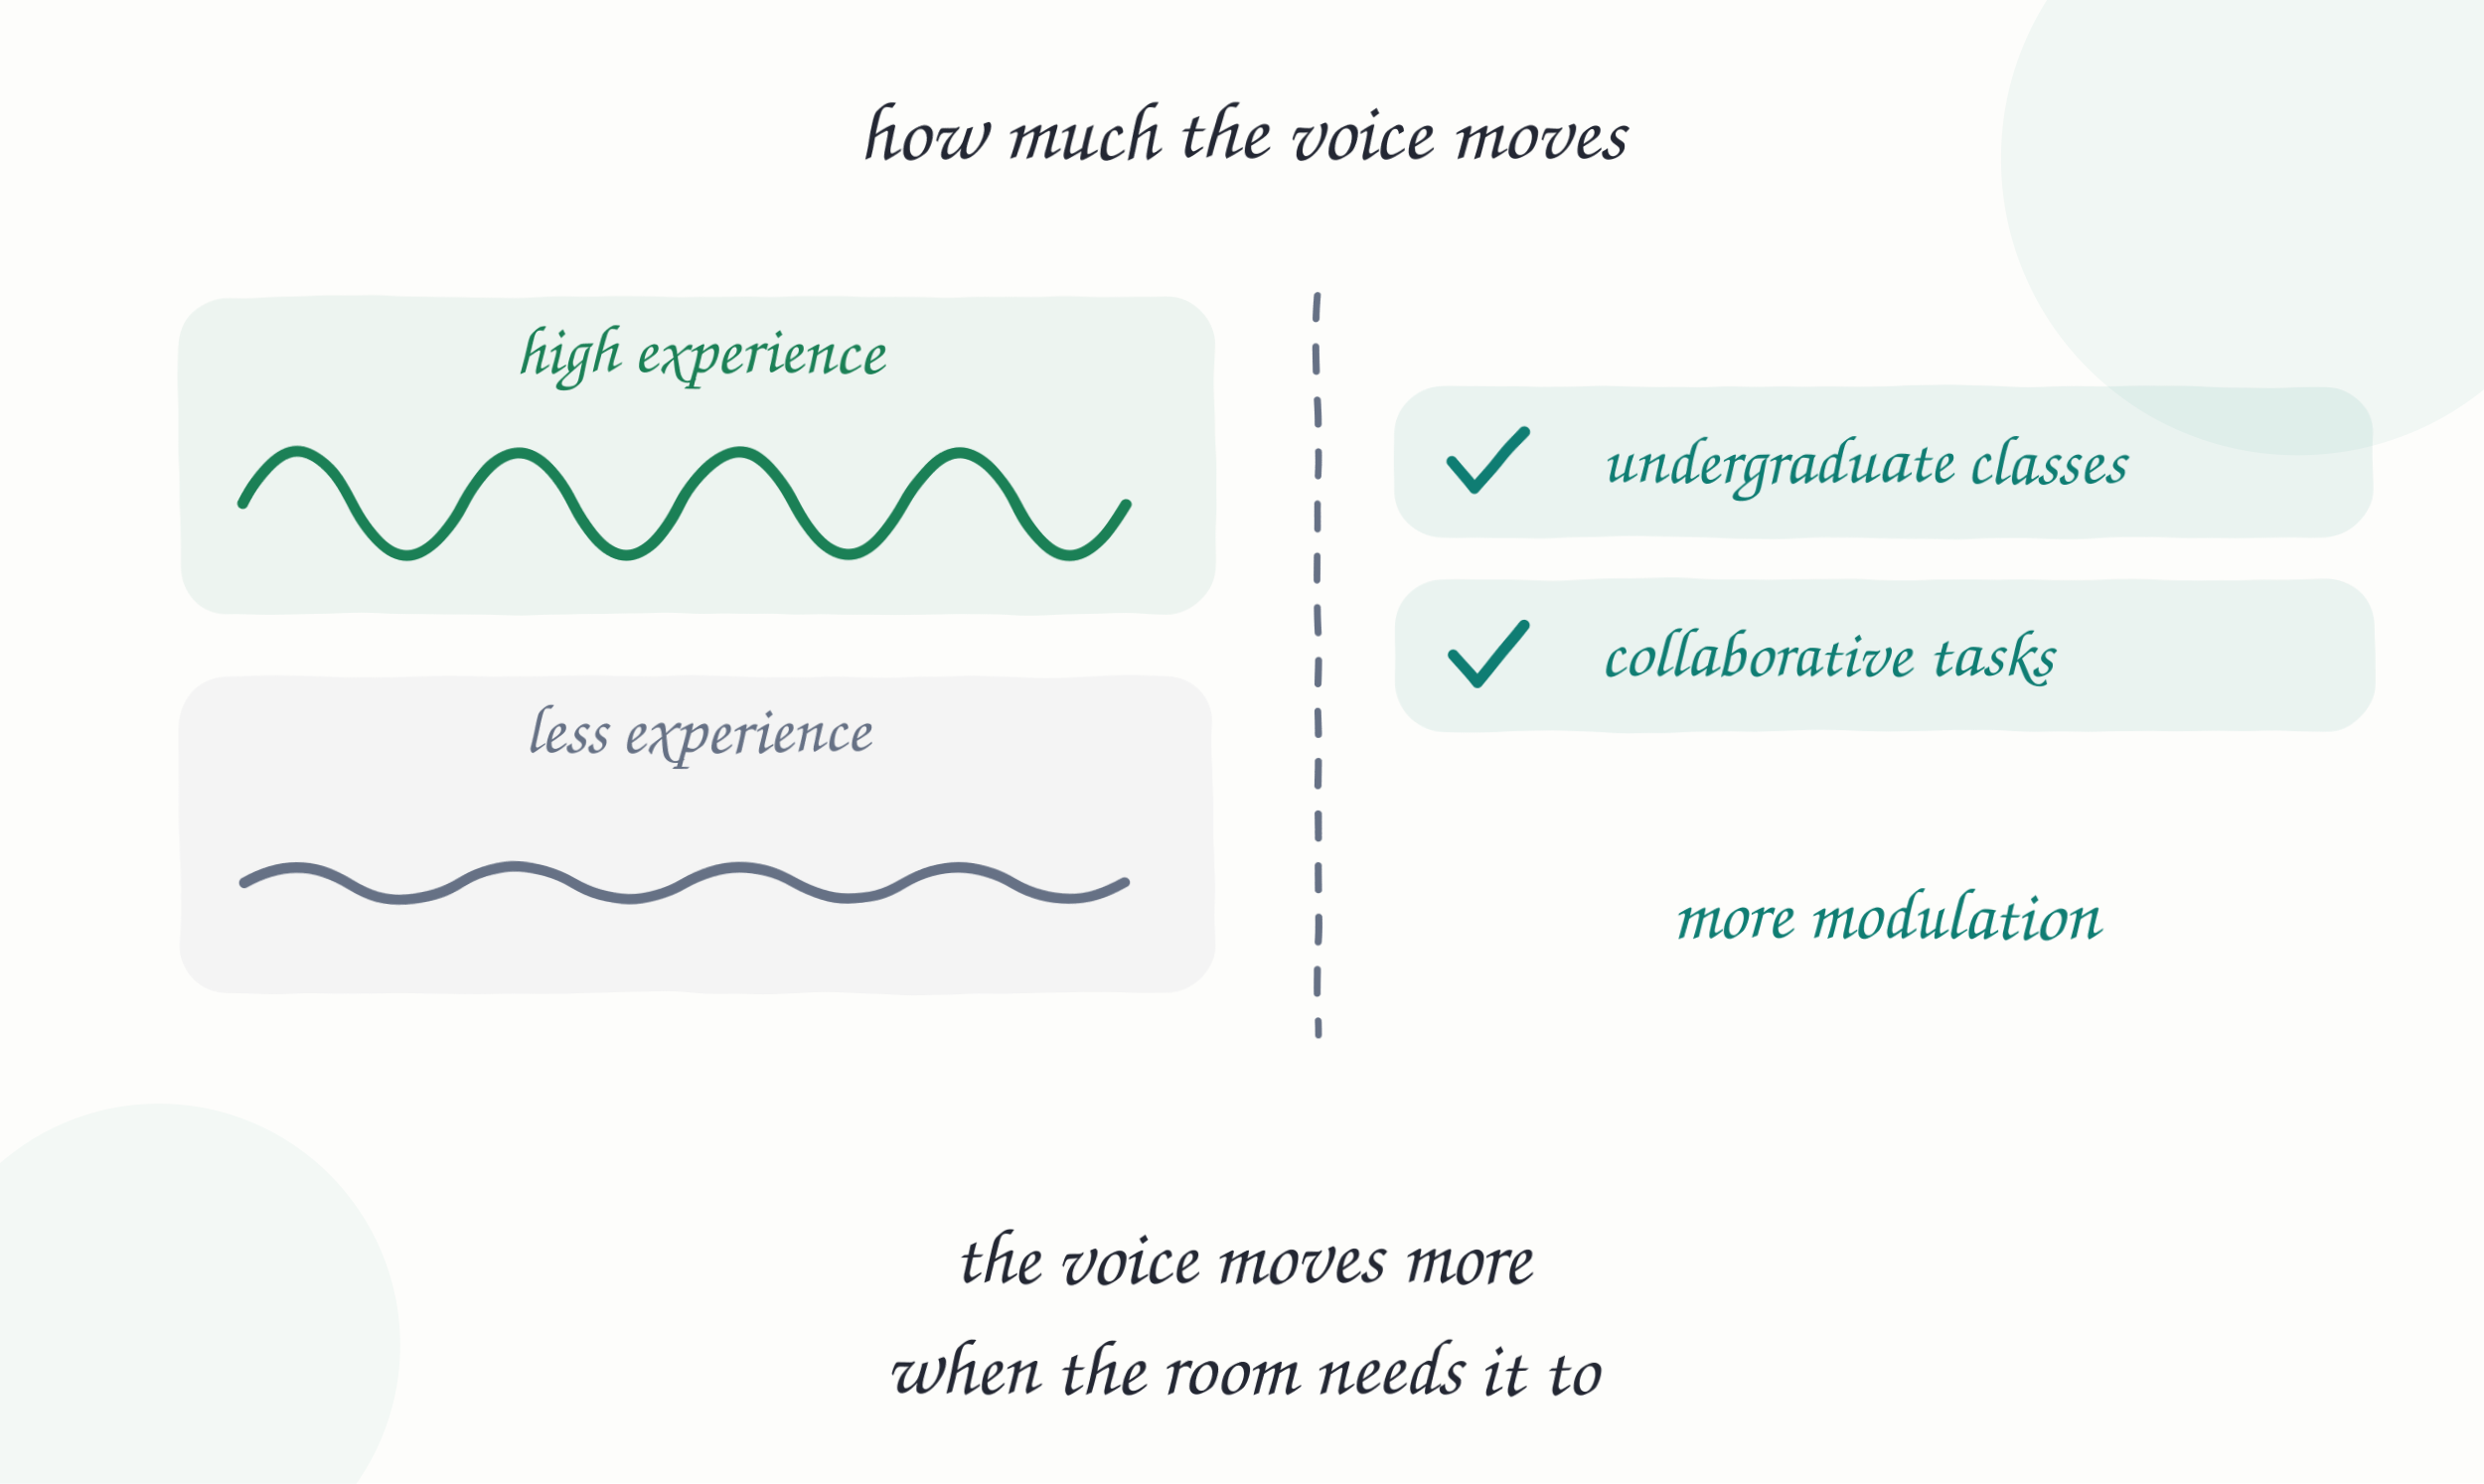
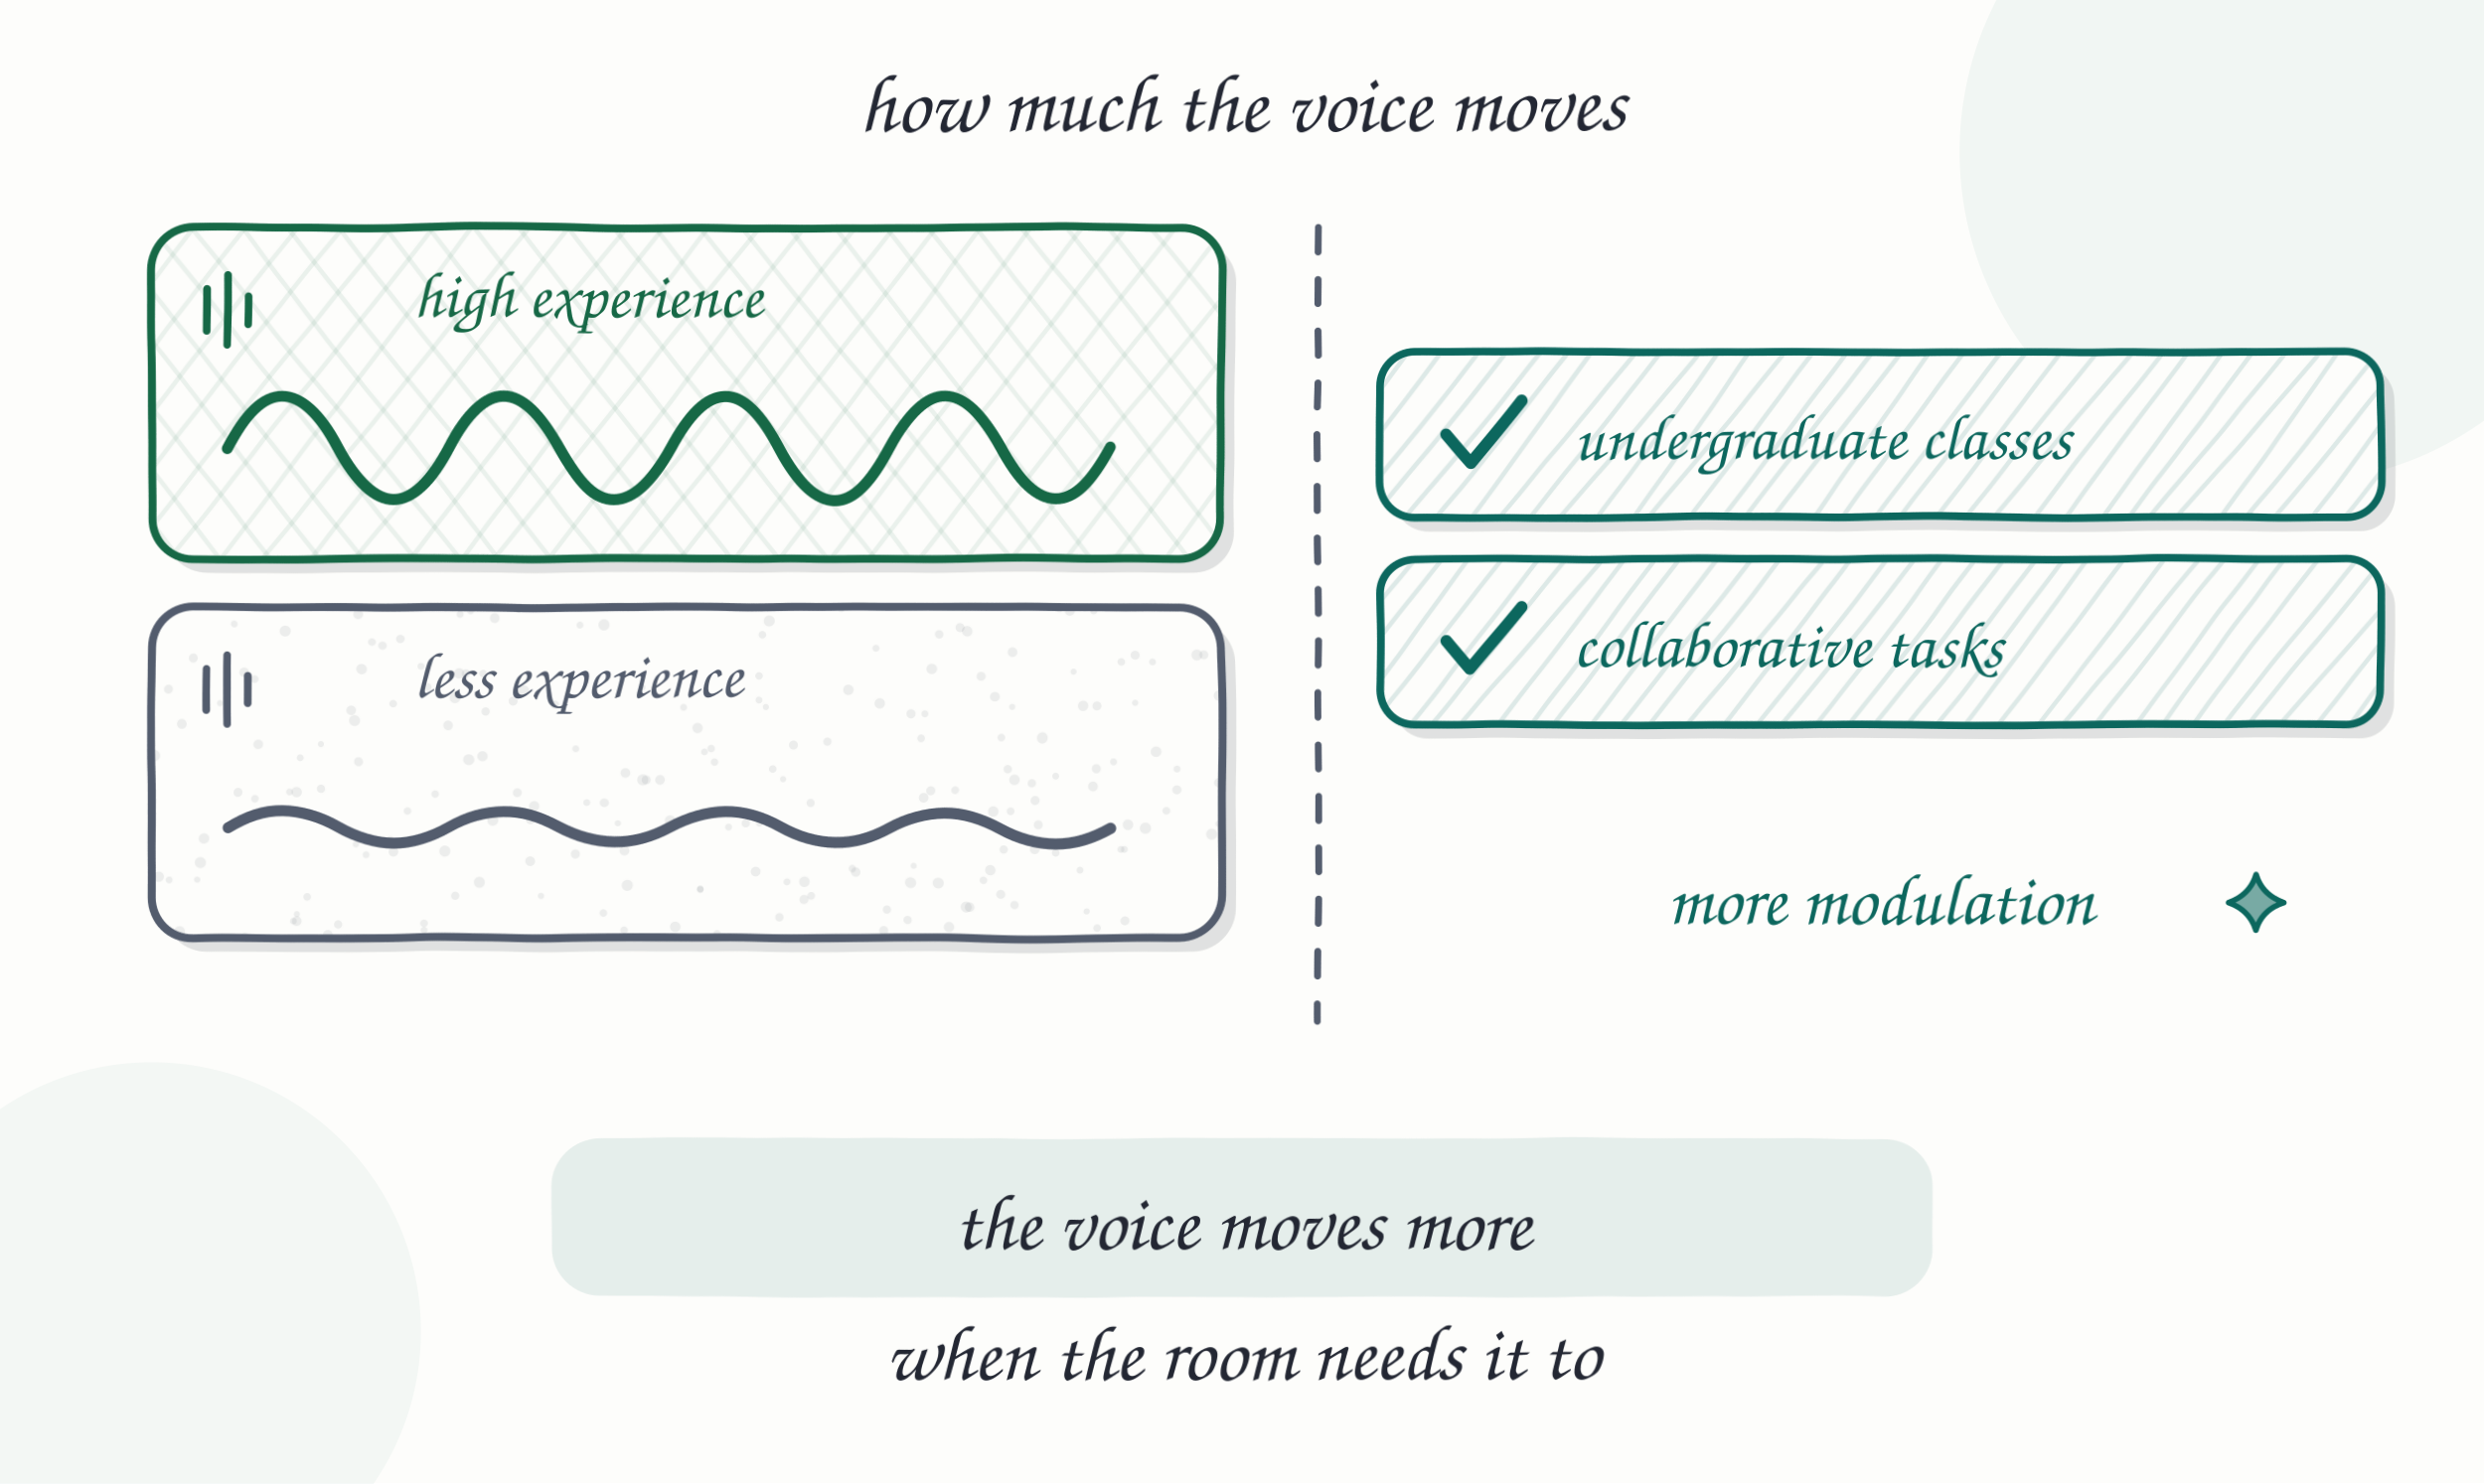
- <svg xmlns="http://www.w3.org/2000/svg" class="wb" viewBox="0 0 720 430" role="img" aria-label="What do acoustic patterns in teachers' speech reveal about team teaching?">
+ <svg xmlns="http://www.w3.org/2000/svg" class="wb" viewBox="0 0 720 430" role="img" aria-label="Loudness varied more in the speech of high-experience teachers, in undergraduate classes, and during collaborative tasks.">
  <defs>
-     <filter id="r6" x="-10%" y="-10%" width="120%" height="120%">
-       <feTurbulence type="fractalNoise" baseFrequency="0.024" numOctaves="3" seed="6" result="n" />
-       <feDisplacementMap in="SourceGraphic" in2="n" scale="2.2" xChannelSelector="R" yChannelSelector="G" />
+     <filter id="rf136" x="-8%" y="-8%" width="116%" height="116%">
+       <feTurbulence type="fractalNoise" baseFrequency="0.018" numOctaves="3" seed="136" result="n" />
+       <feDisplacementMap in="SourceGraphic" in2="n" scale="1.4" xChannelSelector="R" yChannelSelector="G" />
    </filter>
-     <filter id="soft6" x="-20%" y="-20%" width="140%" height="140%">
-       <feGaussianBlur stdDeviation="5" />
-     </filter>
-     <marker id="ah6_667185" viewBox="0 0 12 12" refX="9" refY="6" markerWidth="6.5" markerHeight="6.5" orient="auto-start-reverse">
-       <path d="M1.5 1.5 L10 6 L1.5 10.5" fill="none" stroke="#667185" stroke-width="2" stroke-linecap="round" stroke-linejoin="round" />
-     </marker>
-     <marker id="ah6_232733" viewBox="0 0 12 12" refX="9" refY="6" markerWidth="6.5" markerHeight="6.5" orient="auto-start-reverse">
+     <marker id="ar136_232733" viewBox="0 0 12 12" refX="9" refY="6" markerWidth="6.5" markerHeight="6.5" orient="auto-start-reverse">
      <path d="M1.5 1.5 L10 6 L1.5 10.5" fill="none" stroke="#232733" stroke-width="2" stroke-linecap="round" stroke-linejoin="round" />
    </marker>
-     <marker id="ah6_2563b8" viewBox="0 0 12 12" refX="9" refY="6" markerWidth="6.5" markerHeight="6.5" orient="auto-start-reverse">
-       <path d="M1.5 1.5 L10 6 L1.5 10.5" fill="none" stroke="#2563b8" stroke-width="2" stroke-linecap="round" stroke-linejoin="round" />
-     </marker>
-     <marker id="ah6_6b4fbb" viewBox="0 0 12 12" refX="9" refY="6" markerWidth="6.5" markerHeight="6.5" orient="auto-start-reverse">
-       <path d="M1.5 1.5 L10 6 L1.5 10.5" fill="none" stroke="#6b4fbb" stroke-width="2" stroke-linecap="round" stroke-linejoin="round" />
-     </marker>
-     <marker id="ah6_1b8056" viewBox="0 0 12 12" refX="9" refY="6" markerWidth="6.5" markerHeight="6.5" orient="auto-start-reverse">
-       <path d="M1.5 1.5 L10 6 L1.5 10.5" fill="none" stroke="#1b8056" stroke-width="2" stroke-linecap="round" stroke-linejoin="round" />
-     </marker>
-     <marker id="ah6_0f7d73" viewBox="0 0 12 12" refX="9" refY="6" markerWidth="6.5" markerHeight="6.5" orient="auto-start-reverse">
-       <path d="M1.5 1.5 L10 6 L1.5 10.5" fill="none" stroke="#0f7d73" stroke-width="2" stroke-linecap="round" stroke-linejoin="round" />
-     </marker>
-     <marker id="ah6_c23b52" viewBox="0 0 12 12" refX="9" refY="6" markerWidth="6.5" markerHeight="6.5" orient="auto-start-reverse">
-       <path d="M1.5 1.5 L10 6 L1.5 10.5" fill="none" stroke="#c23b52" stroke-width="2" stroke-linecap="round" stroke-linejoin="round" />
-     </marker>
-     <marker id="ah6_946915" viewBox="0 0 12 12" refX="9" refY="6" markerWidth="6.5" markerHeight="6.5" orient="auto-start-reverse">
-       <path d="M1.5 1.5 L10 6 L1.5 10.5" fill="none" stroke="#946915" stroke-width="2" stroke-linecap="round" stroke-linejoin="round" />
+     <marker id="ar136_6349ae" viewBox="0 0 12 12" refX="9" refY="6" markerWidth="6.5" markerHeight="6.5" orient="auto-start-reverse">
+       <path d="M1.5 1.5 L10 6 L1.5 10.5" fill="none" stroke="#6349ae" stroke-width="2" stroke-linecap="round" stroke-linejoin="round" />
+     </marker>
+     <marker id="ar136_225aa8" viewBox="0 0 12 12" refX="9" refY="6" markerWidth="6.5" markerHeight="6.5" orient="auto-start-reverse">
+       <path d="M1.5 1.5 L10 6 L1.5 10.5" fill="none" stroke="#225aa8" stroke-width="2" stroke-linecap="round" stroke-linejoin="round" />
+     </marker>
+     <marker id="ar136_0c675e" viewBox="0 0 12 12" refX="9" refY="6" markerWidth="6.5" markerHeight="6.5" orient="auto-start-reverse">
+       <path d="M1.5 1.5 L10 6 L1.5 10.5" fill="none" stroke="#0c675e" stroke-width="2" stroke-linecap="round" stroke-linejoin="round" />
+     </marker>
+     <marker id="ar136_166846" viewBox="0 0 12 12" refX="9" refY="6" markerWidth="6.5" markerHeight="6.5" orient="auto-start-reverse">
+       <path d="M1.5 1.5 L10 6 L1.5 10.5" fill="none" stroke="#166846" stroke-width="2" stroke-linecap="round" stroke-linejoin="round" />
+     </marker>
+     <marker id="ar136_785511" viewBox="0 0 12 12" refX="9" refY="6" markerWidth="6.5" markerHeight="6.5" orient="auto-start-reverse">
+       <path d="M1.5 1.5 L10 6 L1.5 10.5" fill="none" stroke="#785511" stroke-width="2" stroke-linecap="round" stroke-linejoin="round" />
+     </marker>
+     <marker id="ar136_a43245" viewBox="0 0 12 12" refX="9" refY="6" markerWidth="6.5" markerHeight="6.5" orient="auto-start-reverse">
+       <path d="M1.5 1.5 L10 6 L1.5 10.5" fill="none" stroke="#a43245" stroke-width="2" stroke-linecap="round" stroke-linejoin="round" />
+     </marker>
+     <marker id="ar136_535c6d" viewBox="0 0 12 12" refX="9" refY="6" markerWidth="6.5" markerHeight="6.5" orient="auto-start-reverse">
+       <path d="M1.5 1.5 L10 6 L1.5 10.5" fill="none" stroke="#535c6d" stroke-width="2" stroke-linecap="round" stroke-linejoin="round" />
    </marker>
  </defs>
  <rect width="720" height="430" fill="#fdfdfb" />
-   <circle cx="666" cy="46" r="86" fill="#0f7d73" fill-opacity="0.05" />
-   <circle cx="46" cy="390" r="70" fill="#0f7d73" fill-opacity="0.04" />
-   <g filter="url(#r6)">
-     <text x="360" y="46" text-anchor="middle" font-family="'Caveat','Bradley Hand',cursive" font-size="24" font-weight="600" fill="#232733">how much the voice moves</text>
-     <rect x="52" y="86" width="300" height="92" rx="14" fill="#1b8056" fill-opacity="0.07" />
-     <text x="202" y="108" text-anchor="middle" font-family="'Caveat','Bradley Hand',cursive" font-size="20" font-weight="600" fill="#1b8056">high experience</text>
-     <path d="M70 146 q16 -30 32 0 q16 30 32 0 q16 -30 32 0 q16 30 32 0 q16 -30 32 0 q16 30 32 0 q16 -30 32 0 q16 30 32 0" fill="none" stroke="#1b8056" stroke-width="3.2" stroke-linecap="round" stroke-linejoin="round" />
-     <rect x="52" y="196" width="300" height="92" rx="14" fill="#667185" fill-opacity="0.06" />
-     <text x="202" y="218" text-anchor="middle" font-family="'Caveat','Bradley Hand',cursive" font-size="20" font-weight="600" fill="#667185">less experience</text>
-     <path d="M70 256 q16 -9 32 0 q16 9 32 0 q16 -9 32 0 q16 9 32 0 q16 -9 32 0 q16 9 32 0 q16 -9 32 0 q16 9 32 0" fill="none" stroke="#667185" stroke-width="3.0" stroke-linecap="round" stroke-linejoin="round" />
-     <path d="M382 86 L382 300" fill="none" stroke="#667185" stroke-width="2.0" stroke-linecap="round" stroke-linejoin="round" stroke-dasharray="7 8" />
-     <rect x="404" y="112" width="284" height="44" rx="14" fill="#0f7d73" fill-opacity="0.08" />
-     <path d="M421 134 l7 8 l14 -17" fill="none" stroke="#0f7d73" stroke-width="3.2" stroke-linecap="round" stroke-linejoin="round" />
-     <text x="464" y="140" text-anchor="start" font-family="'Caveat','Bradley Hand',cursive" font-size="20" font-weight="600" fill="#0f7d73">undergraduate classes</text>
-     <rect x="404" y="168" width="284" height="44" rx="14" fill="#0f7d73" fill-opacity="0.08" />
-     <path d="M421 190 l7 8 l14 -17" fill="none" stroke="#0f7d73" stroke-width="3.2" stroke-linecap="round" stroke-linejoin="round" />
-     <text x="464" y="196" text-anchor="start" font-family="'Caveat','Bradley Hand',cursive" font-size="20" font-weight="600" fill="#0f7d73">collaborative tasks</text>
-     <text x="546" y="272" text-anchor="middle" font-family="'Caveat','Bradley Hand',cursive" font-size="21" font-weight="600" fill="#0f7d73">more modulation</text>
-     <text x="360" y="372" text-anchor="middle" font-family="'Caveat','Bradley Hand',cursive" font-size="23" font-weight="600" fill="#232733">the voice moves more</text>
-     <text x="360" y="404" text-anchor="middle" font-family="'Caveat','Bradley Hand',cursive" font-size="23" font-weight="600" fill="#232733">when the room needs it to</text>
+   <circle cx="664" cy="44" r="96" fill="#0c675e" fill-opacity="0.05" />
+   <circle cx="44" cy="386" r="78" fill="#0c675e" fill-opacity="0.04" />
+   <g filter="url(#rf136)">
+     <text x="360" y="38" text-anchor="middle" font-family="'Caveat','Bradley Hand',cursive" font-size="24" font-weight="600" fill="#232733">how much the voice moves</text>
+     <rect x="48" y="70" width="310" height="96" rx="12" fill="#232733" fill-opacity="0.13" />
+     <rect x="44" y="66" width="310" height="96" rx="12" fill="#fdfdfb" />
+     <clipPath id="h136_136_44_66">
+       <rect x="44" y="66" width="310" height="96" rx="12" />
+     </clipPath>
+     <g clip-path="url(#h136_136_44_66)" stroke="#166846" stroke-width="1.3" stroke-opacity="0.082" stroke-linecap="round">
+       <path d="M-31 161 L45 67" fill="none" />
+       <path d="M-17 163 L57 65" fill="none" />
+       <path d="M-3 163 L71 66" fill="none" />
+       <path d="M10 163 L86 66" fill="none" />
+       <path d="M23 162 L99 66" fill="none" />
+       <path d="M37 161 L113 66" fill="none" />
+       <path d="M49 162 L125 67" fill="none" />
+       <path d="M64 162 L138 65" fill="none" />
+       <path d="M77 161 L154 66" fill="none" />
+       <path d="M91 161 L166 65" fill="none" />
+       <path d="M103 162 L181 67" fill="none" />
+       <path d="M119 162 L193 65" fill="none" />
+       <path d="M133 163 L206 65" fill="none" />
+       <path d="M143 162 L220 66" fill="none" />
+       <path d="M159 162 L233 66" fill="none" />
+       <path d="M173 163 L247 67" fill="none" />
+       <path d="M184 162 L259 66" fill="none" />
+       <path d="M198 161 L272 65" fill="none" />
+       <path d="M213 162 L285 65" fill="none" />
+       <path d="M226 162 L300 65" fill="none" />
+       <path d="M240 163 L314 66" fill="none" />
+       <path d="M252 162 L327 65" fill="none" />
+       <path d="M266 163 L341 65" fill="none" />
+       <path d="M280 162 L354 67" fill="none" />
+       <path d="M294 161 L371 65" fill="none" />
+       <path d="M308 163 L384 66" fill="none" />
+       <path d="M323 162 L396 65" fill="none" />
+       <path d="M337 163 L410 65" fill="none" />
+       <path d="M350 161 L423 66" fill="none" />
+       <path d="M361 161 L436 67" fill="none" />
+       <path d="M373 162 L451 67" fill="none" />
+       <path d="M389 163 L461 66" fill="none" />
+       <path d="M402 162 L477 67" fill="none" />
+       <path d="M414 162 L491 66" fill="none" />
+       <path d="M428 163 L503 66" fill="none" />
+       <path d="M-30 161 L-106 67" fill="none" />
+       <path d="M-16 162 L-92 67" fill="none" />
+       <path d="M-2 161 L-79 65" fill="none" />
+       <path d="M12 162 L-64 66" fill="none" />
+       <path d="M25 161 L-51 66" fill="none" />
+       <path d="M38 163 L-36 66" fill="none" />
+       <path d="M53 163 L-23 66" fill="none" />
+       <path d="M64 162 L-9 67" fill="none" />
+       <path d="M79 162 L3 67" fill="none" />
+       <path d="M93 162 L18 65" fill="none" />
+       <path d="M106 163 L29 65" fill="none" />
+       <path d="M120 162 L44 66" fill="none" />
+       <path d="M133 162 L56 67" fill="none" />
+       <path d="M145 163 L69 65" fill="none" />
+       <path d="M159 161 L83 66" fill="none" />
+       <path d="M173 161 L98 66" fill="none" />
+       <path d="M184 161 L111 65" fill="none" />
+       <path d="M200 163 L125 67" fill="none" />
+       <path d="M212 162 L138 67" fill="none" />
+       <path d="M225 161 L151 67" fill="none" />
+       <path d="M240 162 L164 65" fill="none" />
+       <path d="M254 162 L179 67" fill="none" />
+       <path d="M265 163 L191 67" fill="none" />
+       <path d="M280 163 L203 66" fill="none" />
+       <path d="M292 161 L216 67" fill="none" />
+       <path d="M303 162 L229 66" fill="none" />
+       <path d="M316 162 L243 67" fill="none" />
+       <path d="M331 161 L257 66" fill="none" />
+       <path d="M344 161 L269 66" fill="none" />
+       <path d="M357 161 L282 65" fill="none" />
+       <path d="M373 161 L296 66" fill="none" />
+       <path d="M385 163 L309 66" fill="none" />
+       <path d="M397 163 L321 66" fill="none" />
+       <path d="M412 162 L334 67" fill="none" />
+       <path d="M424 162 L347 65" fill="none" />
+     </g>
+     <rect x="44" y="66" width="310" height="96" rx="12" fill="none" stroke="#166846" stroke-width="2.3" />
+     <text x="120" y="92" text-anchor="start" font-family="'Caveat','Bradley Hand',cursive" font-size="19" font-weight="600" fill="#166846">high experience</text>
+     <path d="M66 130 q16 -30 32 0 q16 30 32 0 q16 -30 32 0 q16 30 32 0 q16 -30 32 0 q16 30 32 0 q16 -30 32 0 q16 30 32 0" fill="none" stroke="#166846" stroke-width="3.2" stroke-linecap="round" stroke-linejoin="round" />
+     <path d="M60 84 l0 12 M66 80 l0 20 M72 86 l0 8" fill="none" stroke="#166846" stroke-width="2.2" stroke-linecap="round" stroke-linejoin="round" />
+     <rect x="48" y="180" width="310" height="96" rx="12" fill="#232733" fill-opacity="0.13" />
+     <rect x="44" y="176" width="310" height="96" rx="12" fill="#fdfdfb" />
+     <clipPath id="st136_137_44_176">
+       <rect x="44" y="176" width="310" height="96" rx="12" />
+     </clipPath>
+     <g clip-path="url(#st136_137_44_176)" fill="#535c6d" fill-opacity="0.1">
+       <circle cx="254" cy="188" r="1.0" />
+       <circle cx="154" cy="250" r="1.4" />
+       <circle cx="122" cy="193" r="1.0" />
+       <circle cx="265" cy="251" r="0.9" />
+       <circle cx="105" cy="194" r="1.5" />
+       <circle cx="83" cy="183" r="1.6" />
+       <circle cx="280" cy="263" r="1.6" />
+       <circle cx="267" cy="236" r="1.1" />
+       <circle cx="152" cy="200" r="1.6" />
+       <circle cx="141" cy="206" r="1.2" />
+       <circle cx="351" cy="242" r="1.6" />
+       <circle cx="71" cy="272" r="1.5" />
+       <circle cx="140" cy="219" r="1.5" />
+       <circle cx="334" cy="192" r="1.0" />
+       <circle cx="244" cy="176" r="1.5" />
+       <circle cx="306" cy="247" r="1.1" />
+       <circle cx="221" cy="184" r="1.1" />
+       <circle cx="326" cy="267" r="1.3" />
+       <circle cx="220" cy="239" r="1.0" />
+       <circle cx="87" cy="220" r="1.0" />
+       <circle cx="292" cy="223" r="1.2" />
+       <circle cx="49" cy="200" r="1.3" />
+       <circle cx="103" cy="245" r="0.9" />
+       <circle cx="224" cy="223" r="1.1" />
+       <circle cx="86" cy="265" r="0.9" />
+       <circle cx="247" cy="252" r="1.1" />
+       <circle cx="150" cy="176" r="1.4" />
+       <circle cx="299" cy="227" r="1.2" />
+       <circle cx="140" cy="195" r="1.1" />
+       <circle cx="293" cy="189" r="1.4" />
+       <circle cx="277" cy="229" r="1.1" />
+       <circle cx="126" cy="230" r="1.1" />
+       <circle cx="280" cy="183" r="1.5" />
+       <circle cx="233" cy="261" r="1.3" />
+       <circle cx="56" cy="191" r="1.3" />
+       <circle cx="329" cy="204" r="0.9" />
+       <circle cx="314" cy="205" r="1.5" />
+       <circle cx="347" cy="190" r="1.6" />
+       <circle cx="177" cy="245" r="0.9" />
+       <circle cx="64" cy="204" r="0.9" />
+       <circle cx="136" cy="220" r="1.6" />
+       <circle cx="302" cy="214" r="1.6" />
+       <circle cx="123" cy="270" r="1.0" />
+       <circle cx="104" cy="178" r="1.4" />
+       <circle cx="133" cy="195" r="1.5" />
+       <circle cx="323" cy="221" r="1.0" />
+       <circle cx="220" cy="196" r="1.1" />
+       <circle cx="268" cy="231" r="1.4" />
+       <circle cx="306" cy="225" r="1.0" />
+       <circle cx="155" cy="234" r="1.5" />
+       <circle cx="248" cy="253" r="1.4" />
+       <circle cx="45" cy="219" r="1.6" />
+       <circle cx="325" cy="192" r="1.1" />
+       <circle cx="318" cy="223" r="1.3" />
+       <circle cx="353" cy="202" r="1.5" />
+       <circle cx="288" cy="202" r="1.4" />
+       <circle cx="130" cy="210" r="1.4" />
+       <circle cx="175" cy="233" r="1.3" />
+       <circle cx="216" cy="239" r="1.2" />
+       <circle cx="256" cy="270" r="1.3" />
+       <circle cx="75" cy="216" r="1.4" />
+       <circle cx="175" cy="181" r="1.6" />
+       <circle cx="52" cy="270" r="1.6" />
+       <circle cx="264" cy="256" r="1.6" />
+       <circle cx="69" cy="230" r="1.3" />
+       <circle cx="86" cy="230" r="1.5" />
+       <circle cx="182" cy="257" r="1.6" />
+       <circle cx="123" cy="268" r="1.1" />
+       <circle cx="233" cy="256" r="1.5" />
+       <circle cx="191" cy="226" r="1.4" />
+       <circle cx="270" cy="229" r="1.3" />
+       <circle cx="317" cy="177" r="1.1" />
+       <circle cx="235" cy="233" r="1.2" />
+       <circle cx="161" cy="204" r="1.2" />
+       <circle cx="325" cy="246" r="1.0" />
+       <circle cx="89" cy="260" r="1.1" />
+       <circle cx="349" cy="190" r="1.3" />
+       <circle cx="132" cy="260" r="1.2" />
+       <circle cx="300" cy="246" r="1.4" />
+       <circle cx="167" cy="217" r="1.0" />
+       <circle cx="326" cy="246" r="1.0" />
+       <circle cx="228" cy="256" r="1.0" />
+       <circle cx="135" cy="195" r="1.2" />
+       <circle cx="315" cy="264" r="0.9" />
+       <circle cx="106" cy="248" r="1.0" />
+       <circle cx="285" cy="255" r="1.1" />
+       <circle cx="187" cy="226" r="1.3" />
+       <circle cx="327" cy="239" r="1.5" />
+       <circle cx="235" cy="260" r="1.1" />
+       <circle cx="353" cy="239" r="0.9" />
+       <circle cx="114" cy="247" r="1.4" />
+       <circle cx="290" cy="214" r="1.1" />
+       <circle cx="124" cy="199" r="1.1" />
+       <circle cx="179" cy="239" r="0.9" />
+       <circle cx="272" cy="256" r="1.6" />
+       <circle cx="203" cy="258" r="1.0" />
+       <circle cx="58" cy="250" r="1.6" />
+       <circle cx="103" cy="209" r="1.6" />
+       <circle cx="186" cy="199" r="0.9" />
+       <circle cx="272" cy="184" r="1.2" />
+       <circle cx="301" cy="239" r="1.3" />
+       <circle cx="143" cy="179" r="1.4" />
+       <circle cx="246" cy="200" r="1.5" />
+       <circle cx="294" cy="226" r="1.5" />
+       <circle cx="129" cy="247" r="1.6" />
+       <circle cx="281" cy="263" r="1.4" />
+       <circle cx="226" cy="266" r="1.2" />
+       <circle cx="196" cy="269" r="1.5" />
+       <circle cx="113" cy="244" r="1.6" />
+       <circle cx="104" cy="221" r="1.3" />
+       <circle cx="111" cy="187" r="1.2" />
+       <circle cx="338" cy="235" r="1.1" />
+       <circle cx="341" cy="229" r="1.3" />
+       <circle cx="284" cy="196" r="1.3" />
+       <circle cx="353" cy="227" r="1.3" />
+       <circle cx="329" cy="190" r="1.3" />
+       <circle cx="181" cy="270" r="1.1" />
+       <circle cx="86" cy="267" r="1.4" />
+       <circle cx="154" cy="238" r="1.3" />
+       <circle cx="68" cy="181" r="1.0" />
+       <circle cx="202" cy="211" r="1.5" />
+       <circle cx="294" cy="262" r="1.2" />
+       <circle cx="207" cy="221" r="1.1" />
+       <circle cx="290" cy="259" r="1.3" />
+       <circle cx="143" cy="238" r="1.6" />
+       <circle cx="287" cy="252" r="1.5" />
+       <circle cx="194" cy="238" r="1.5" />
+       <circle cx="181" cy="224" r="1.4" />
+       <circle cx="139" cy="256" r="1.6" />
+       <circle cx="313" cy="252" r="1.0" />
+       <circle cx="136" cy="177" r="1.0" />
+       <circle cx="318" cy="269" r="1.1" />
+       <circle cx="46" cy="254" r="1.5" />
+       <circle cx="49" cy="255" r="1.0" />
+       <circle cx="227" cy="226" r="0.9" />
+       <circle cx="93" cy="216" r="0.9" />
+       <circle cx="57" cy="255" r="0.9" />
+       <circle cx="223" cy="180" r="1.6" />
+       <circle cx="220" cy="203" r="1.0" />
+       <circle cx="318" cy="205" r="1.3" />
+       <circle cx="293" cy="205" r="0.9" />
+       <circle cx="102" cy="206" r="1.4" />
+       <circle cx="300" cy="232" r="1.3" />
+       <circle cx="310" cy="177" r="1.5" />
+       <circle cx="167" cy="248" r="1.3" />
+       <circle cx="257" cy="264" r="1.2" />
+       <circle cx="219" cy="253" r="1.4" />
+       <circle cx="264" cy="207" r="1.3" />
+       <circle cx="108" cy="186" r="1.1" />
+       <circle cx="240" cy="215" r="1.2" />
+       <circle cx="267" cy="214" r="1.1" />
+       <circle cx="206" cy="217" r="1.1" />
+       <circle cx="222" cy="205" r="0.9" />
+       <circle cx="149" cy="203" r="1.3" />
+       <circle cx="208" cy="271" r="1.1" />
+       <circle cx="204" cy="218" r="1.0" />
+       <circle cx="93" cy="229" r="1.2" />
+       <circle cx="275" cy="269" r="1.5" />
+       <circle cx="175" cy="265" r="1.1" />
+       <circle cx="118" cy="235" r="1.1" />
+       <circle cx="268" cy="207" r="1.0" />
+       <circle cx="98" cy="268" r="1.2" />
+       <circle cx="59" cy="243" r="1.5" />
+       <circle cx="335" cy="218" r="1.5" />
+       <circle cx="307" cy="176" r="1.5" />
+       <circle cx="317" cy="228" r="1.4" />
+       <circle cx="255" cy="204" r="1.5" />
+       <circle cx="116" cy="185" r="1.2" />
+       <circle cx="198" cy="205" r="1.0" />
+       <circle cx="168" cy="181" r="1.0" />
+       <circle cx="332" cy="240" r="1.6" />
+       <circle cx="311" cy="195" r="0.9" />
+       <circle cx="114" cy="204" r="1.1" />
+       <circle cx="133" cy="178" r="1.0" />
+       <circle cx="270" cy="194" r="1.5" />
+       <circle cx="157" cy="260" r="0.9" />
+       <circle cx="74" cy="232" r="1.1" />
+       <circle cx="71" cy="195" r="1.4" />
+       <circle cx="85" cy="267" r="1.0" />
+       <circle cx="288" cy="235" r="1.5" />
+       <circle cx="211" cy="240" r="1.0" />
+       <circle cx="53" cy="210" r="1.4" />
+       <circle cx="263" cy="267" r="1.2" />
+       <circle cx="84" cy="230" r="1.0" />
+       <circle cx="132" cy="202" r="1.6" />
+       <circle cx="230" cy="216" r="1.3" />
+       <circle cx="186" cy="226" r="1.6" />
+       <circle cx="278" cy="182" r="1.3" />
+       <circle cx="170" cy="233" r="1.0" />
+       <circle cx="341" cy="223" r="1.0" />
+       <circle cx="74" cy="197" r="1.1" />
+       <circle cx="293" cy="235" r="1.1" />
+       <circle cx="291" cy="246" r="1.2" />
+       <circle cx="95" cy="271" r="1.4" />
+       <circle cx="203" cy="258" r="1.0" />
+       <circle cx="150" cy="230" r="1.3" />
+       <circle cx="348" cy="176" r="1.0" />
+       <circle cx="181" cy="247" r="1.4" />
+     </g>
+     <rect x="44" y="176" width="310" height="96" rx="12" fill="none" stroke="#535c6d" stroke-width="2.3" />
+     <text x="120" y="202" text-anchor="start" font-family="'Caveat','Bradley Hand',cursive" font-size="19" font-weight="600" fill="#535c6d">less experience</text>
+     <path d="M66 240 q16 -9 32 0 q16 9 32 0 q16 -9 32 0 q16 9 32 0 q16 -9 32 0 q16 9 32 0 q16 -9 32 0 q16 9 32 0" fill="none" stroke="#535c6d" stroke-width="3.2" stroke-linecap="round" stroke-linejoin="round" />
+     <path d="M60 194 l0 12 M66 190 l0 20 M72 196 l0 8" fill="none" stroke="#535c6d" stroke-width="2.2" stroke-linecap="round" stroke-linejoin="round" />
+     <path d="M382 66 L382 296" fill="none" stroke="#535c6d" stroke-width="2.0" stroke-linecap="round" stroke-linejoin="round" stroke-dasharray="7 8" />
+     <rect x="404" y="106" width="290" height="48" rx="10" fill="#232733" fill-opacity="0.13" />
+     <rect x="400" y="102" width="290" height="48" rx="10" fill="#fdfdfb" />
+     <clipPath id="h136_136_400_102">
+       <rect x="400" y="102" width="290" height="48" rx="10" />
+     </clipPath>
+     <g clip-path="url(#h136_136_400_102)" stroke="#0c675e" stroke-width="1.3" stroke-opacity="0.13" stroke-linecap="round">
+       <path d="M363 149 L401 103" fill="none" />
+       <path d="M372 151 L409 101" fill="none" />
+       <path d="M381 151 L418 102" fill="none" />
+       <path d="M390 151 L429 102" fill="none" />
+       <path d="M398 150 L437 102" fill="none" />
+       <path d="M408 149 L447 102" fill="none" />
+       <path d="M416 150 L454 103" fill="none" />
+       <path d="M426 150 L462 101" fill="none" />
+       <path d="M435 149 L474 102" fill="none" />
+       <path d="M444 149 L482 101" fill="none" />
+       <path d="M452 150 L492 103" fill="none" />
+       <path d="M463 150 L499 101" fill="none" />
+       <path d="M473 151 L508 101" fill="none" />
+       <path d="M478 150 L518 102" fill="none" />
+       <path d="M490 150 L526 102" fill="none" />
+       <path d="M499 151 L535 103" fill="none" />
+       <path d="M506 150 L543 102" fill="none" />
+       <path d="M515 149 L552 101" fill="none" />
+       <path d="M526 150 L560 101" fill="none" />
+       <path d="M534 150 L570 101" fill="none" />
+       <path d="M543 151 L580 102" fill="none" />
+       <path d="M551 150 L588 101" fill="none" />
+       <path d="M561 151 L598 101" fill="none" />
+       <path d="M570 150 L607 103" fill="none" />
+       <path d="M579 149 L619 101" fill="none" />
+       <path d="M589 151 L627 102" fill="none" />
+       <path d="M599 150 L635 101" fill="none" />
+       <path d="M609 151 L645 101" fill="none" />
+       <path d="M618 149 L653 102" fill="none" />
+       <path d="M624 149 L662 103" fill="none" />
+       <path d="M631 150 L672 103" fill="none" />
+       <path d="M643 151 L678 102" fill="none" />
+       <path d="M651 150 L689 103" fill="none" />
+       <path d="M659 150 L699 102" fill="none" />
+       <path d="M669 151 L706 102" fill="none" />
+       <path d="M680 149 L717 103" fill="none" />
+       <path d="M689 150 L726 103" fill="none" />
+       <path d="M699 149 L735 101" fill="none" />
+       <path d="M708 150 L745 102" fill="none" />
+       <path d="M717 149 L754 102" fill="none" />
+       <path d="M725 151 L764 102" fill="none" />
+     </g>
+     <rect x="400" y="102" width="290" height="48" rx="10" fill="none" stroke="#0c675e" stroke-width="2.2" />
+     <path d="M419 126 l7 8 l15 -18" fill="none" stroke="#0c675e" stroke-width="3.4" stroke-linecap="round" stroke-linejoin="round" />
+     <text x="456" y="133" text-anchor="start" font-family="'Caveat','Bradley Hand',cursive" font-size="19" font-weight="600" fill="#0c675e">undergraduate classes</text>
+     <rect x="404" y="166" width="290" height="48" rx="10" fill="#232733" fill-opacity="0.13" />
+     <rect x="400" y="162" width="290" height="48" rx="10" fill="#fdfdfb" />
+     <clipPath id="h136_137_400_162">
+       <rect x="400" y="162" width="290" height="48" rx="10" />
+     </clipPath>
+     <g clip-path="url(#h136_137_400_162)" stroke="#0c675e" stroke-width="1.3" stroke-opacity="0.13" stroke-linecap="round">
+       <path d="M361 209 L400 162" fill="none" />
+       <path d="M371 210 L410 162" fill="none" />
+       <path d="M380 210 L417 163" fill="none" />
+       <path d="M391 210 L426 161" fill="none" />
+       <path d="M397 211 L436 161" fill="none" />
+       <path d="M409 210 L446 162" fill="none" />
+       <path d="M415 210 L454 162" fill="none" />
+       <path d="M424 209 L464 163" fill="none" />
+       <path d="M435 209 L472 161" fill="none" />
+       <path d="M443 211 L481 161" fill="none" />
+       <path d="M451 209 L488 161" fill="none" />
+       <path d="M462 209 L498 162" fill="none" />
+       <path d="M470 210 L507 163" fill="none" />
+       <path d="M479 209 L516 162" fill="none" />
+       <path d="M489 210 L528 163" fill="none" />
+       <path d="M499 211 L537 161" fill="none" />
+       <path d="M510 209 L547 162" fill="none" />
+       <path d="M517 209 L556 161" fill="none" />
+       <path d="M527 209 L564 161" fill="none" />
+       <path d="M535 211 L572 163" fill="none" />
+       <path d="M544 209 L581 162" fill="none" />
+       <path d="M552 211 L591 161" fill="none" />
+       <path d="M562 209 L599 161" fill="none" />
+       <path d="M570 209 L606 161" fill="none" />
+       <path d="M579 210 L615 163" fill="none" />
+       <path d="M590 211 L627 163" fill="none" />
+       <path d="M597 211 L637 163" fill="none" />
+       <path d="M608 209 L645 162" fill="none" />
+       <path d="M619 210 L655 162" fill="none" />
+       <path d="M626 211 L663 161" fill="none" />
+       <path d="M635 211 L672 162" fill="none" />
+       <path d="M644 211 L684 161" fill="none" />
+       <path d="M652 210 L690 163" fill="none" />
+       <path d="M662 209 L702 163" fill="none" />
+       <path d="M671 211 L709 162" fill="none" />
+       <path d="M682 209 L717 161" fill="none" />
+       <path d="M691 210 L727 162" fill="none" />
+       <path d="M700 210 L737 162" fill="none" />
+       <path d="M708 211 L748 162" fill="none" />
+       <path d="M717 210 L756 161" fill="none" />
+       <path d="M728 209 L765 163" fill="none" />
+     </g>
+     <rect x="400" y="162" width="290" height="48" rx="10" fill="none" stroke="#0c675e" stroke-width="2.2" />
+     <path d="M419 186 l7 8 l15 -18" fill="none" stroke="#0c675e" stroke-width="3.4" stroke-linecap="round" stroke-linejoin="round" />
+     <text x="456" y="193" text-anchor="start" font-family="'Caveat','Bradley Hand',cursive" font-size="19" font-weight="600" fill="#0c675e">collaborative tasks</text>
+     <text x="545" y="268" text-anchor="middle" font-family="'Caveat','Bradley Hand',cursive" font-size="21" font-weight="600" fill="#0c675e">more modulation</text>
+     <path d="M654.0 254.0 Q655.8 259.9 662.0 262.0 Q655.8 264.1 654.0 270.0 Q652.2 264.1 646.0 262.0 Q652.2 259.9 654.0 254.0 Z" fill="#0c675e" fill-opacity=".55" stroke="#0c675e" stroke-width="1.6" stroke-linejoin="round" />
+     <rect x="160.0" y="330" width="400" height="46" rx="14" fill="#0c675e" fill-opacity="0.1" />
+     <text x="360" y="362" text-anchor="middle" font-family="'Caveat','Bradley Hand',cursive" font-size="23" font-weight="600" fill="#232733">the voice moves more</text>
+     <text x="360" y="400" text-anchor="middle" font-family="'Caveat','Bradley Hand',cursive" font-size="23" font-weight="600" fill="#232733">when the room needs it to</text>
  </g>
</svg>
